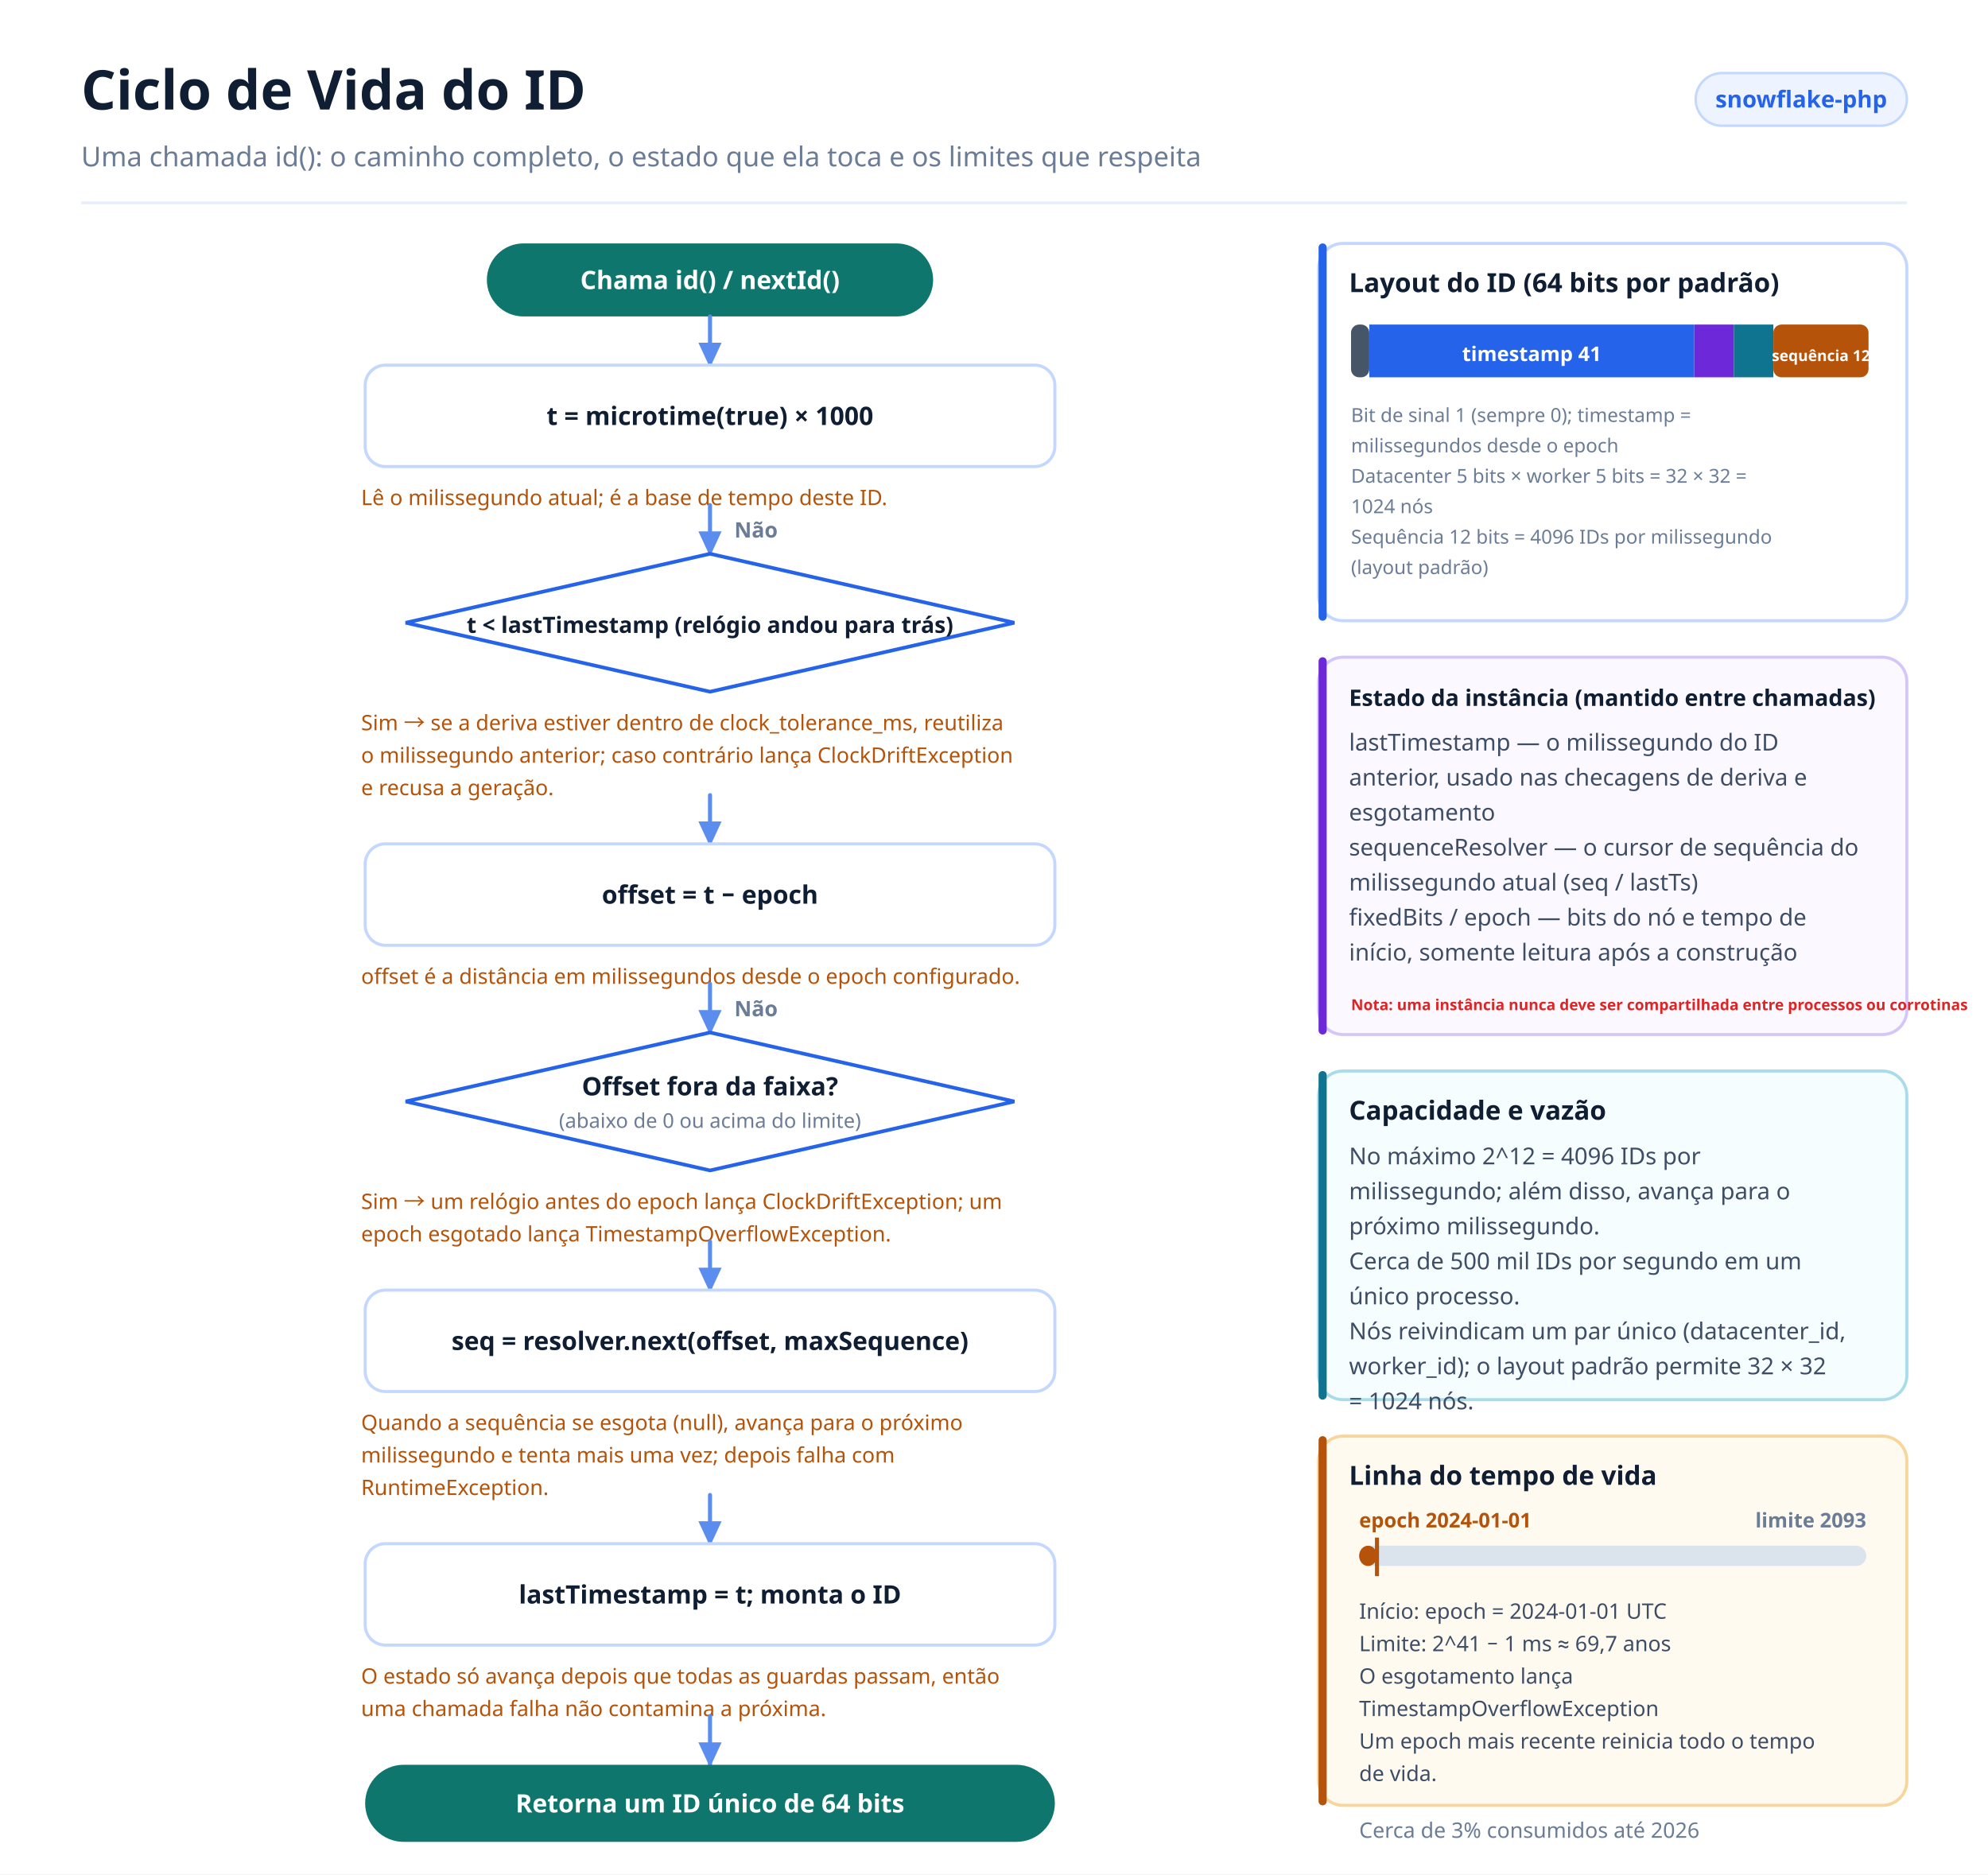
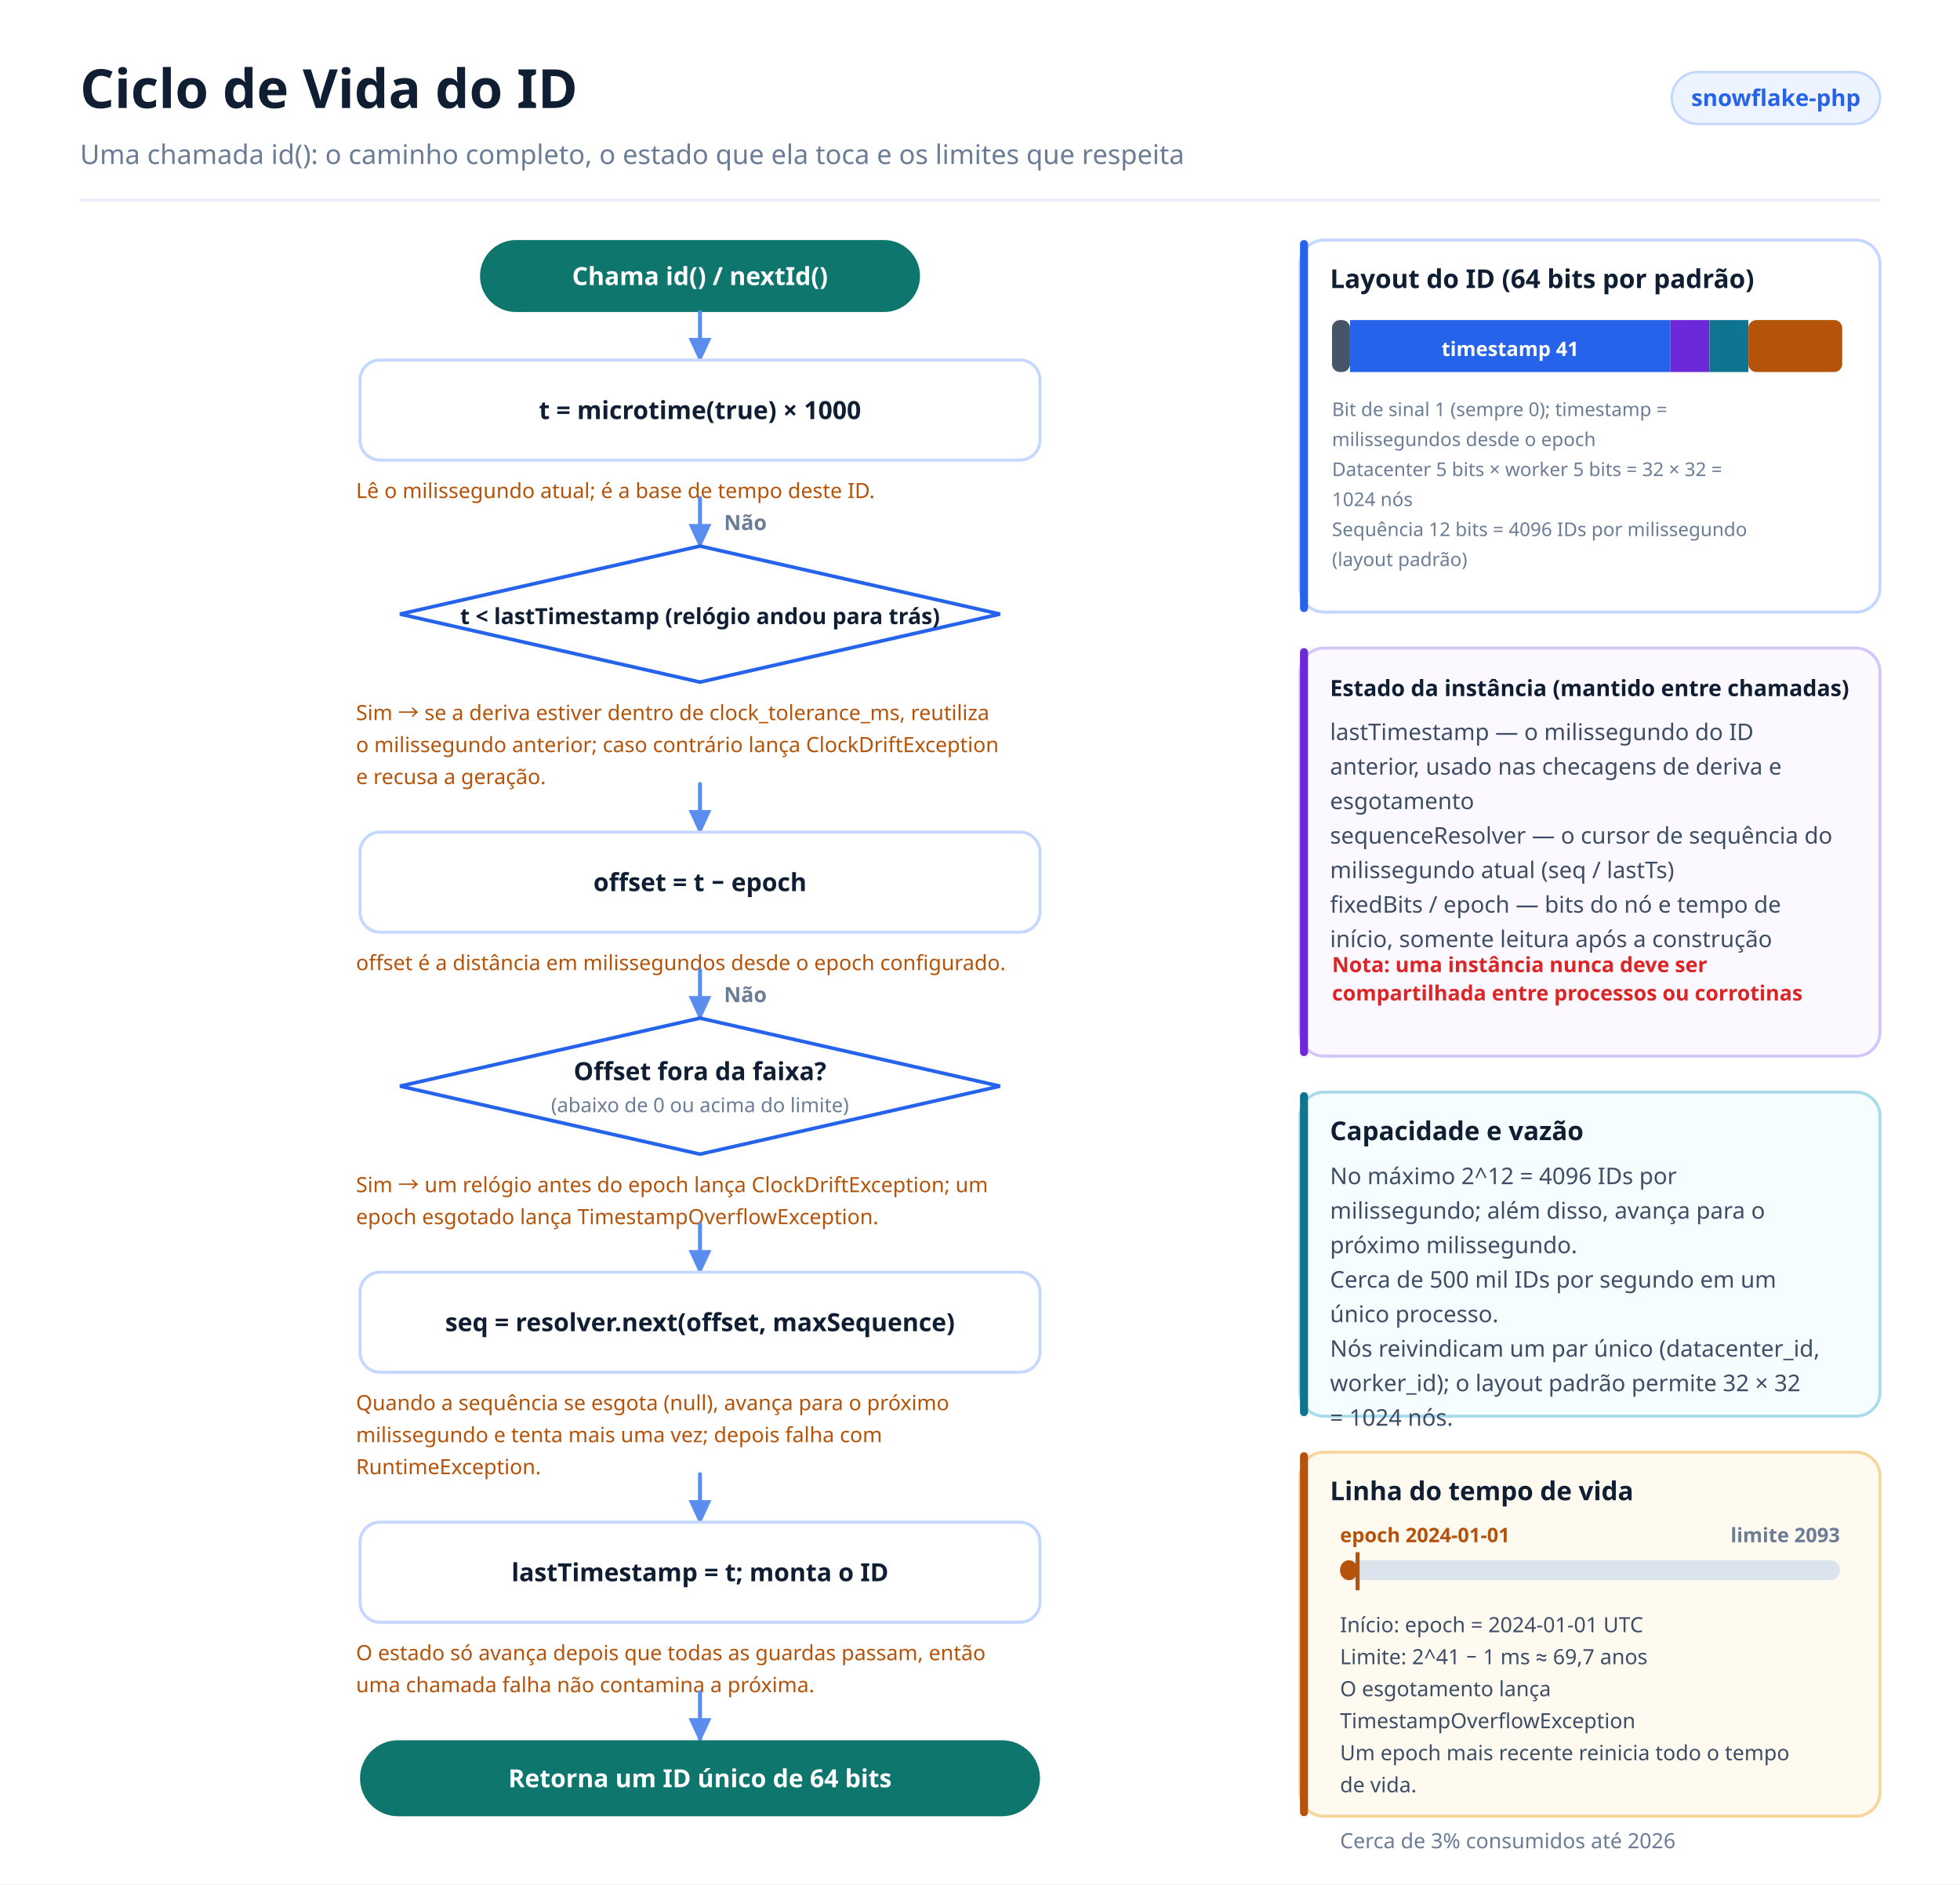
- <svg xmlns="http://www.w3.org/2000/svg" viewBox="0 0 980 924" width="980" height="924" role="img" font-family="-apple-system, BlinkMacSystemFont, 'Segoe UI', 'Noto Sans', 'PingFang SC', 'Hiragino Sans', 'Yu Gothic', 'Malgun Gothic', Roboto, 'Noto Sans CJK SC', 'Source Han Sans SC', 'Microsoft YaHei', 'Kohinoor Devanagari', 'Devanagari Sangam MN', 'Nirmala UI', 'Noto Sans Devanagari', 'Bangla MN', 'Bangla Sangam MN', 'Noto Sans Bengali', 'Geeza Pro', 'Noto Sans Arabic', Arial, sans-serif">
+ <svg xmlns="http://www.w3.org/2000/svg" viewBox="0 0 980 942" width="980" height="942" role="img" font-family="-apple-system, BlinkMacSystemFont, 'Segoe UI', 'Noto Sans', 'PingFang SC', 'Hiragino Sans', 'Yu Gothic', 'Malgun Gothic', Roboto, 'Noto Sans CJK SC', 'Source Han Sans SC', 'Microsoft YaHei', 'Kohinoor Devanagari', 'Devanagari Sangam MN', 'Nirmala UI', 'Noto Sans Devanagari', 'Bangla MN', 'Bangla Sangam MN', 'Noto Sans Bengali', 'Geeza Pro', 'Noto Sans Arabic', Arial, sans-serif">
  <defs>
    <marker id="mk-5b8def" viewBox="0 0 10 10" refX="8.5" refY="5" markerWidth="6.5" markerHeight="6.5" orient="auto">
      <path d="M0,0.6 L9.5,5 L0,9.4 z" fill="#5b8def" />
    </marker>
  </defs>
-   <rect width="980" height="924" fill="#ffffff" />
+   <rect width="980" height="942" fill="#ffffff" />
  <text x="40" y="54" font-size="27.0" fill="#0f1e33" font-weight="700">Ciclo de Vida do ID</text>
  <text x="40" y="82" font-size="13.5" fill="#6b7c96" font-weight="400">Uma chamada id(): o caminho completo, o estado que ela toca e os limites que respeita</text>
  <line x1="40.0" y1="100.0" x2="940.0" y2="100.0" stroke="#e8eefa" stroke-width="1.5" stroke-linecap="butt" />
  <rect x="835.9" y="36.0" width="104.1" height="26.0" rx="13" fill="#eef4ff" stroke="#c3d7ff" stroke-width="1.2" />
  <text x="887.937" y="53" font-size="11.5" fill="#2563eb" font-weight="600" text-anchor="middle">snowflake-php</text>
  <rect x="650.0" y="120.0" width="290.0" height="186.0" rx="12" fill="#fff" stroke="#c3d7ff" stroke-width="1.5" />
  <rect x="650.0" y="120.0" width="4.0" height="186.0" rx="2" fill="#2563eb" />
  <text x="665" y="144" font-size="13.0" fill="#0f1e33" font-weight="700">Layout do ID (64 bits por padrão)</text>
  <rect x="666.0" y="160.0" width="9.0" height="26.0" rx="4" fill="#475569" />
  <rect x="675.0" y="160.0" width="160.2" height="26.0" rx="0" fill="#2563eb" />
  <text x="755.078" y="178" font-size="10.0" fill="#fff" font-weight="600" text-anchor="middle">timestamp 41</text>
  <rect x="835.2" y="160.0" width="19.5" height="26.0" rx="0" fill="#6d28d9" />
  <rect x="854.7" y="160.0" width="19.5" height="26.0" rx="0" fill="#0e7490" />
  <rect x="874.2" y="160.0" width="46.9" height="26.0" rx="4" fill="#b45309" />
-   <text x="897.656" y="178" font-size="7.5" fill="#fff" font-weight="600" text-anchor="middle">sequência 12</text>
  <text x="666" y="208" font-size="9.5" fill="#6b7c96" font-weight="400">Bit de sinal 1 (sempre 0); timestamp =</text>
  <text x="666" y="223" font-size="9.5" fill="#6b7c96" font-weight="400">milissegundos desde o epoch</text>
  <text x="666" y="238" font-size="9.5" fill="#6b7c96" font-weight="400">Datacenter 5 bits × worker 5 bits = 32 × 32 =</text>
  <text x="666" y="253" font-size="9.5" fill="#6b7c96" font-weight="400">1024 nós</text>
  <text x="666" y="268" font-size="9.5" fill="#6b7c96" font-weight="400">Sequência 12 bits = 4096 IDs por milissegundo</text>
  <text x="666" y="283" font-size="9.5" fill="#6b7c96" font-weight="400">(layout padrão)</text>
-   <rect x="650.0" y="324.0" width="290.0" height="186.0" rx="12" fill="#fbf9ff" stroke="#d5c6fa" stroke-width="1.5" />
-   <rect x="650.0" y="324.0" width="4.0" height="186.0" rx="2" fill="#6d28d9" />
+   <rect x="650.0" y="324.0" width="290.0" height="204.0" rx="12" fill="#fbf9ff" stroke="#d5c6fa" stroke-width="1.5" />
+   <rect x="650.0" y="324.0" width="4.0" height="204.0" rx="2" fill="#6d28d9" />
  <text x="665" y="348" font-size="11.2" fill="#0f1e33" font-weight="700">Estado da instância (mantido entre chamadas)</text>
  <text x="665" y="370.0" font-size="11.5" fill="#3d4d66" font-weight="400">lastTimestamp — o milissegundo do ID</text>
  <text x="665" y="387.25" font-size="11.5" fill="#3d4d66" font-weight="400">anterior, usado nas checagens de deriva e</text>
  <text x="665" y="404.5" font-size="11.5" fill="#3d4d66" font-weight="400">esgotamento</text>
  <text x="665" y="421.75" font-size="11.5" fill="#3d4d66" font-weight="400">sequenceResolver — o cursor de sequência do</text>
  <text x="665" y="439.0" font-size="11.5" fill="#3d4d66" font-weight="400">milissegundo atual (seq / lastTs)</text>
  <text x="665" y="456.25" font-size="11.5" fill="#3d4d66" font-weight="400">fixedBits / epoch — bits do nó e tempo de</text>
  <text x="665" y="473.5" font-size="11.5" fill="#3d4d66" font-weight="400">início, somente leitura após a construção</text>
-   <text x="666" y="498" font-size="7.5" fill="#dc2626" font-weight="600">Nota: uma instância nunca deve ser compartilhada entre processos ou corrotinas</text>
-   <rect x="650.0" y="528.0" width="290.0" height="162.0" rx="12" fill="#f6fdfe" stroke="#a9dcea" stroke-width="1.5" />
-   <rect x="650.0" y="528.0" width="4.0" height="162.0" rx="2" fill="#0e7490" />
-   <text x="665" y="552" font-size="13.0" fill="#0f1e33" font-weight="700">Capacidade e vazão</text>
-   <text x="665" y="574.0" font-size="11.5" fill="#3d4d66" font-weight="400">No máximo 2^12 = 4096 IDs por</text>
-   <text x="665" y="591.25" font-size="11.5" fill="#3d4d66" font-weight="400">milissegundo; além disso, avança para o</text>
-   <text x="665" y="608.5" font-size="11.5" fill="#3d4d66" font-weight="400">próximo milissegundo.</text>
-   <text x="665" y="625.75" font-size="11.5" fill="#3d4d66" font-weight="400">Cerca de 500 mil IDs por segundo em um</text>
-   <text x="665" y="643.0" font-size="11.5" fill="#3d4d66" font-weight="400">único processo.</text>
-   <text x="665" y="660.25" font-size="11.5" fill="#3d4d66" font-weight="400">Nós reivindicam um par único (datacenter_id,</text>
-   <text x="665" y="677.5" font-size="11.5" fill="#3d4d66" font-weight="400">worker_id); o layout padrão permite 32 × 32</text>
-   <text x="665" y="694.75" font-size="11.5" fill="#3d4d66" font-weight="400">= 1024 nós.</text>
-   <rect x="650.0" y="708.0" width="290.0" height="182.0" rx="12" fill="#fffaf0" stroke="#f7d59b" stroke-width="1.5" />
-   <rect x="650.0" y="708.0" width="4.0" height="182.0" rx="2" fill="#b45309" />
-   <text x="665" y="732" font-size="13.0" fill="#0f1e33" font-weight="700">Linha do tempo de vida</text>
-   <rect x="670.0" y="762.0" width="250.0" height="10.0" rx="5" fill="#dbe3ec" />
-   <rect x="670.0" y="762.0" width="8.8" height="10.0" rx="5" fill="#b45309" />
-   <line x1="678.8" y1="758.0" x2="678.8" y2="777.0" stroke="#b45309" stroke-width="2" stroke-linecap="butt" />
-   <text x="670" y="753" font-size="10.0" fill="#b45309" font-weight="600">epoch 2024-01-01</text>
-   <text x="920" y="753" font-size="10.0" fill="#6b7c96" font-weight="600" text-anchor="end">limite 2093</text>
-   <text x="670" y="798" font-size="10.5" fill="#3d4d66" font-weight="400">Início: epoch = 2024-01-01 UTC</text>
-   <text x="670" y="814" font-size="10.5" fill="#3d4d66" font-weight="400">Limite: 2^41 − 1 ms ≈ 69,7 anos</text>
-   <text x="670" y="830" font-size="10.5" fill="#3d4d66" font-weight="400">O esgotamento lança</text>
-   <text x="670" y="846" font-size="10.5" fill="#3d4d66" font-weight="400">TimestampOverflowException</text>
-   <text x="670" y="862" font-size="10.5" fill="#3d4d66" font-weight="400">Um epoch mais recente reinicia todo o tempo</text>
-   <text x="670" y="878" font-size="10.5" fill="#3d4d66" font-weight="400">de vida.</text>
-   <text x="670" y="906" font-size="10.5" fill="#3d4d66" text-anchor="start">
+   <text x="666" y="486.0" font-size="10.5" fill="#dc2626" font-weight="600">Nota: uma instância nunca deve ser</text>
+   <text x="666" y="500.175" font-size="10.5" fill="#dc2626" font-weight="600">compartilhada entre processos ou corrotinas</text>
+   <rect x="650.0" y="546.0" width="290.0" height="162.0" rx="12" fill="#f6fdfe" stroke="#a9dcea" stroke-width="1.5" />
+   <rect x="650.0" y="546.0" width="4.0" height="162.0" rx="2" fill="#0e7490" />
+   <text x="665" y="570" font-size="13.0" fill="#0f1e33" font-weight="700">Capacidade e vazão</text>
+   <text x="665" y="592.0" font-size="11.5" fill="#3d4d66" font-weight="400">No máximo 2^12 = 4096 IDs por</text>
+   <text x="665" y="609.25" font-size="11.5" fill="#3d4d66" font-weight="400">milissegundo; além disso, avança para o</text>
+   <text x="665" y="626.5" font-size="11.5" fill="#3d4d66" font-weight="400">próximo milissegundo.</text>
+   <text x="665" y="643.75" font-size="11.5" fill="#3d4d66" font-weight="400">Cerca de 500 mil IDs por segundo em um</text>
+   <text x="665" y="661.0" font-size="11.5" fill="#3d4d66" font-weight="400">único processo.</text>
+   <text x="665" y="678.25" font-size="11.5" fill="#3d4d66" font-weight="400">Nós reivindicam um par único (datacenter_id,</text>
+   <text x="665" y="695.5" font-size="11.5" fill="#3d4d66" font-weight="400">worker_id); o layout padrão permite 32 × 32</text>
+   <text x="665" y="712.75" font-size="11.5" fill="#3d4d66" font-weight="400">= 1024 nós.</text>
+   <rect x="650.0" y="726.0" width="290.0" height="182.0" rx="12" fill="#fffaf0" stroke="#f7d59b" stroke-width="1.5" />
+   <rect x="650.0" y="726.0" width="4.0" height="182.0" rx="2" fill="#b45309" />
+   <text x="665" y="750" font-size="13.0" fill="#0f1e33" font-weight="700">Linha do tempo de vida</text>
+   <rect x="670.0" y="780.0" width="250.0" height="10.0" rx="5" fill="#dbe3ec" />
+   <rect x="670.0" y="780.0" width="8.8" height="10.0" rx="5" fill="#b45309" />
+   <line x1="678.8" y1="776.0" x2="678.8" y2="795.0" stroke="#b45309" stroke-width="2" stroke-linecap="butt" />
+   <text x="670" y="771" font-size="10.0" fill="#b45309" font-weight="600">epoch 2024-01-01</text>
+   <text x="920" y="771" font-size="10.0" fill="#6b7c96" font-weight="600" text-anchor="end">limite 2093</text>
+   <text x="670" y="816" font-size="10.5" fill="#3d4d66" font-weight="400">Início: epoch = 2024-01-01 UTC</text>
+   <text x="670" y="832" font-size="10.5" fill="#3d4d66" font-weight="400">Limite: 2^41 − 1 ms ≈ 69,7 anos</text>
+   <text x="670" y="848" font-size="10.5" fill="#3d4d66" font-weight="400">O esgotamento lança</text>
+   <text x="670" y="864" font-size="10.5" fill="#3d4d66" font-weight="400">TimestampOverflowException</text>
+   <text x="670" y="880" font-size="10.5" fill="#3d4d66" font-weight="400">Um epoch mais recente reinicia todo o tempo</text>
+   <text x="670" y="896" font-size="10.5" fill="#3d4d66" font-weight="400">de vida.</text>
+   <text x="670" y="924" font-size="10.5" fill="#3d4d66" text-anchor="start">
    <tspan fill="#6b7c96" font-weight="400">Cerca de 3% consumidos até 2026</tspan>
  </text>
  <rect x="240.0" y="120.0" width="220.0" height="36.0" rx="18.0" fill="#0f766e" />
  <text x="350.0" y="142.5" font-size="12.5" fill="#fff" font-weight="600" text-anchor="middle">Chama id() / nextId()</text>
  <path d="M350.0,156.0 L350.0,180.0" fill="none" stroke="#5b8def" stroke-width="2" stroke-linecap="round" marker-end="url(#mk-5b8def)" />
  <rect x="180.0" y="180.0" width="340.0" height="50.0" rx="10" fill="#fff" stroke="#c3d7ff" stroke-width="1.5" />
  <text x="350" y="209.5" font-size="12.5" fill="#0f1e33" font-weight="600" text-anchor="middle">t = microtime(true) × 1000</text>
  <text x="178" y="249" font-size="10.5" fill="#b45309" font-weight="400">Lê o milissegundo atual; é a base de tempo deste ID.</text>
  <path d="M350.0,249.0 L350.0,273.0" fill="none" stroke="#5b8def" stroke-width="2" stroke-linecap="round" marker-end="url(#mk-5b8def)" />
  <text x="362" y="265.0" font-size="10.5" fill="#6b7c96" font-weight="600">Não</text>
  <polygon points="350,273.0 500.0,307.0 350,341.0 200.0,307.0" fill="#fff" stroke="#2563eb" stroke-width="1.8" />
  <text x="350" y="312.0" font-size="11.1" fill="#0f1e33" font-weight="600" text-anchor="middle">t &lt; lastTimestamp (relógio andou para trás)</text>
  <text x="178" y="360" font-size="10.5" fill="#b45309" font-weight="400">Sim → se a deriva estiver dentro de clock_tolerance_ms, reutiliza</text>
  <text x="178" y="376" font-size="10.5" fill="#b45309" font-weight="400">o milissegundo anterior; caso contrário lança ClockDriftException</text>
  <text x="178" y="392" font-size="10.5" fill="#b45309" font-weight="400">e recusa a geração.</text>
  <path d="M350.0,392.0 L350.0,416.0" fill="none" stroke="#5b8def" stroke-width="2" stroke-linecap="round" marker-end="url(#mk-5b8def)" />
  <rect x="180.0" y="416.0" width="340.0" height="50.0" rx="10" fill="#fff" stroke="#c3d7ff" stroke-width="1.5" />
  <text x="350" y="445.5" font-size="12.5" fill="#0f1e33" font-weight="600" text-anchor="middle">offset = t − epoch</text>
  <text x="178" y="485" font-size="10.5" fill="#b45309" font-weight="400">offset é a distância em milissegundos desde o epoch configurado.</text>
  <path d="M350.0,485.0 L350.0,509.0" fill="none" stroke="#5b8def" stroke-width="2" stroke-linecap="round" marker-end="url(#mk-5b8def)" />
  <text x="362" y="501.0" font-size="10.5" fill="#6b7c96" font-weight="600">Não</text>
  <polygon points="350,509.0 500.0,543.0 350,577.0 200.0,543.0" fill="#fff" stroke="#2563eb" stroke-width="1.8" />
  <text x="350" y="540.0" font-size="12.5" fill="#0f1e33" font-weight="600" text-anchor="middle">Offset fora da faixa?</text>
  <text x="350" y="556.0" font-size="10.0" fill="#6b7c96" font-weight="400" text-anchor="middle">(abaixo de 0 ou acima do limite)</text>
  <text x="178" y="596" font-size="10.5" fill="#b45309" font-weight="400">Sim → um relógio antes do epoch lança ClockDriftException; um</text>
  <text x="178" y="612" font-size="10.5" fill="#b45309" font-weight="400">epoch esgotado lança TimestampOverflowException.</text>
  <path d="M350.0,612.0 L350.0,636.0" fill="none" stroke="#5b8def" stroke-width="2" stroke-linecap="round" marker-end="url(#mk-5b8def)" />
  <rect x="180.0" y="636.0" width="340.0" height="50.0" rx="10" fill="#fff" stroke="#c3d7ff" stroke-width="1.5" />
  <text x="350" y="665.5" font-size="12.5" fill="#0f1e33" font-weight="600" text-anchor="middle">seq = resolver.next(offset, maxSequence)</text>
  <text x="178" y="705" font-size="10.5" fill="#b45309" font-weight="400">Quando a sequência se esgota (null), avança para o próximo</text>
  <text x="178" y="721" font-size="10.5" fill="#b45309" font-weight="400">milissegundo e tenta mais uma vez; depois falha com</text>
  <text x="178" y="737" font-size="10.5" fill="#b45309" font-weight="400">RuntimeException.</text>
  <path d="M350.0,737.0 L350.0,761.0" fill="none" stroke="#5b8def" stroke-width="2" stroke-linecap="round" marker-end="url(#mk-5b8def)" />
  <rect x="180.0" y="761.0" width="340.0" height="50.0" rx="10" fill="#fff" stroke="#c3d7ff" stroke-width="1.5" />
  <text x="350" y="790.5" font-size="12.5" fill="#0f1e33" font-weight="600" text-anchor="middle">lastTimestamp = t; monta o ID</text>
  <text x="178" y="830" font-size="10.5" fill="#b45309" font-weight="400">O estado só avança depois que todas as guardas passam, então</text>
  <text x="178" y="846" font-size="10.5" fill="#b45309" font-weight="400">uma chamada falha não contamina a próxima.</text>
  <path d="M350.0,846.0 L350.0,870.0" fill="none" stroke="#5b8def" stroke-width="2" stroke-linecap="round" marker-end="url(#mk-5b8def)" />
  <rect x="180.0" y="870.0" width="340.0" height="38.0" rx="19.0" fill="#0f766e" />
  <text x="350.0" y="893.5" font-size="12.5" fill="#fff" font-weight="600" text-anchor="middle">Retorna um ID único de 64 bits</text>
</svg>
